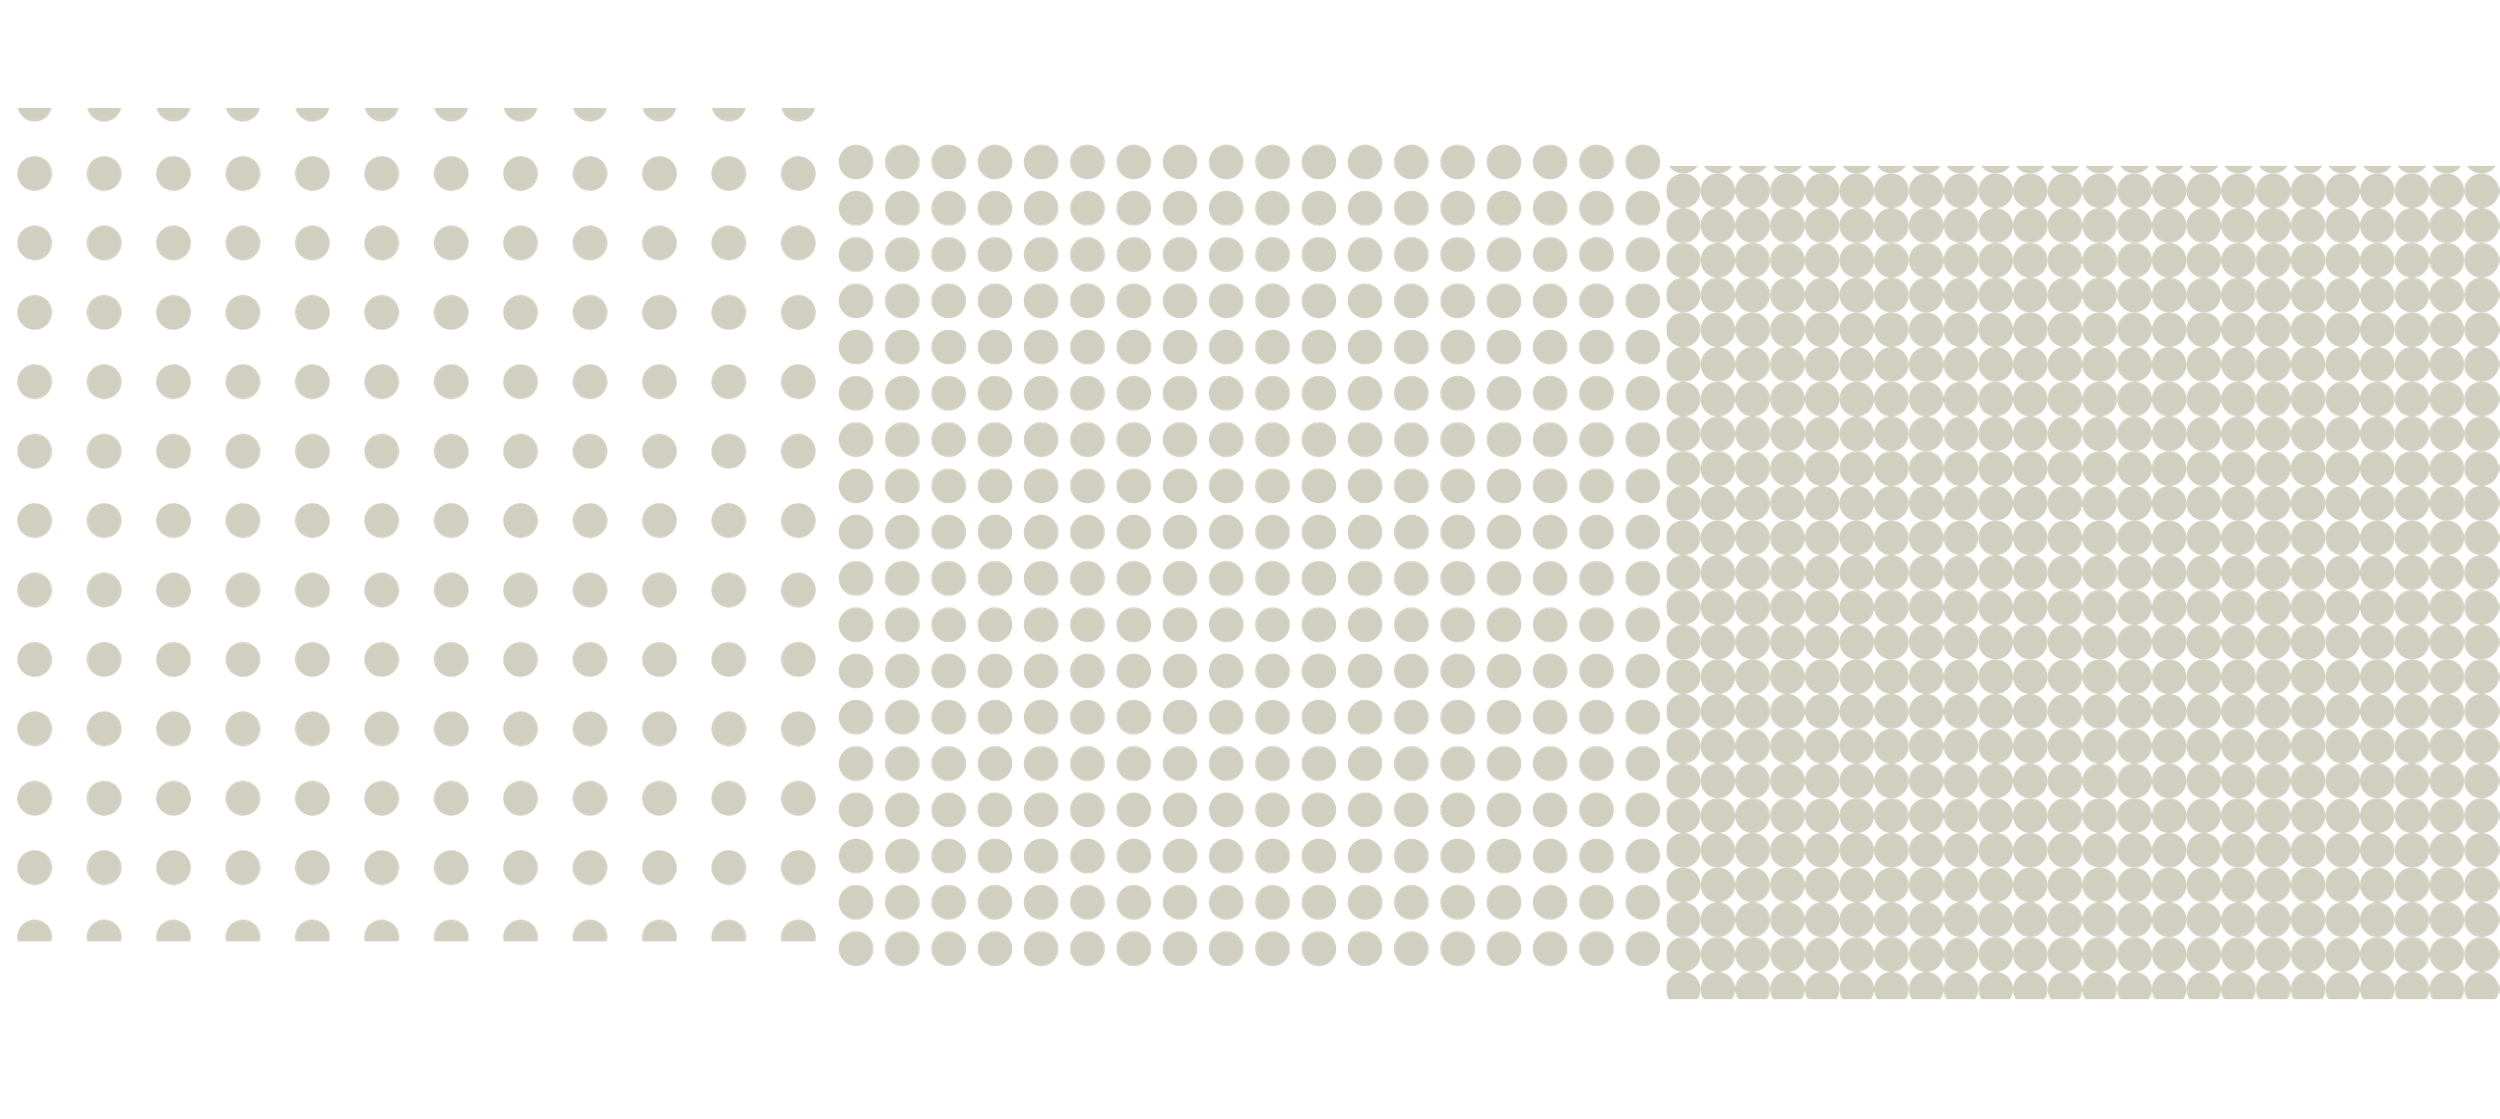
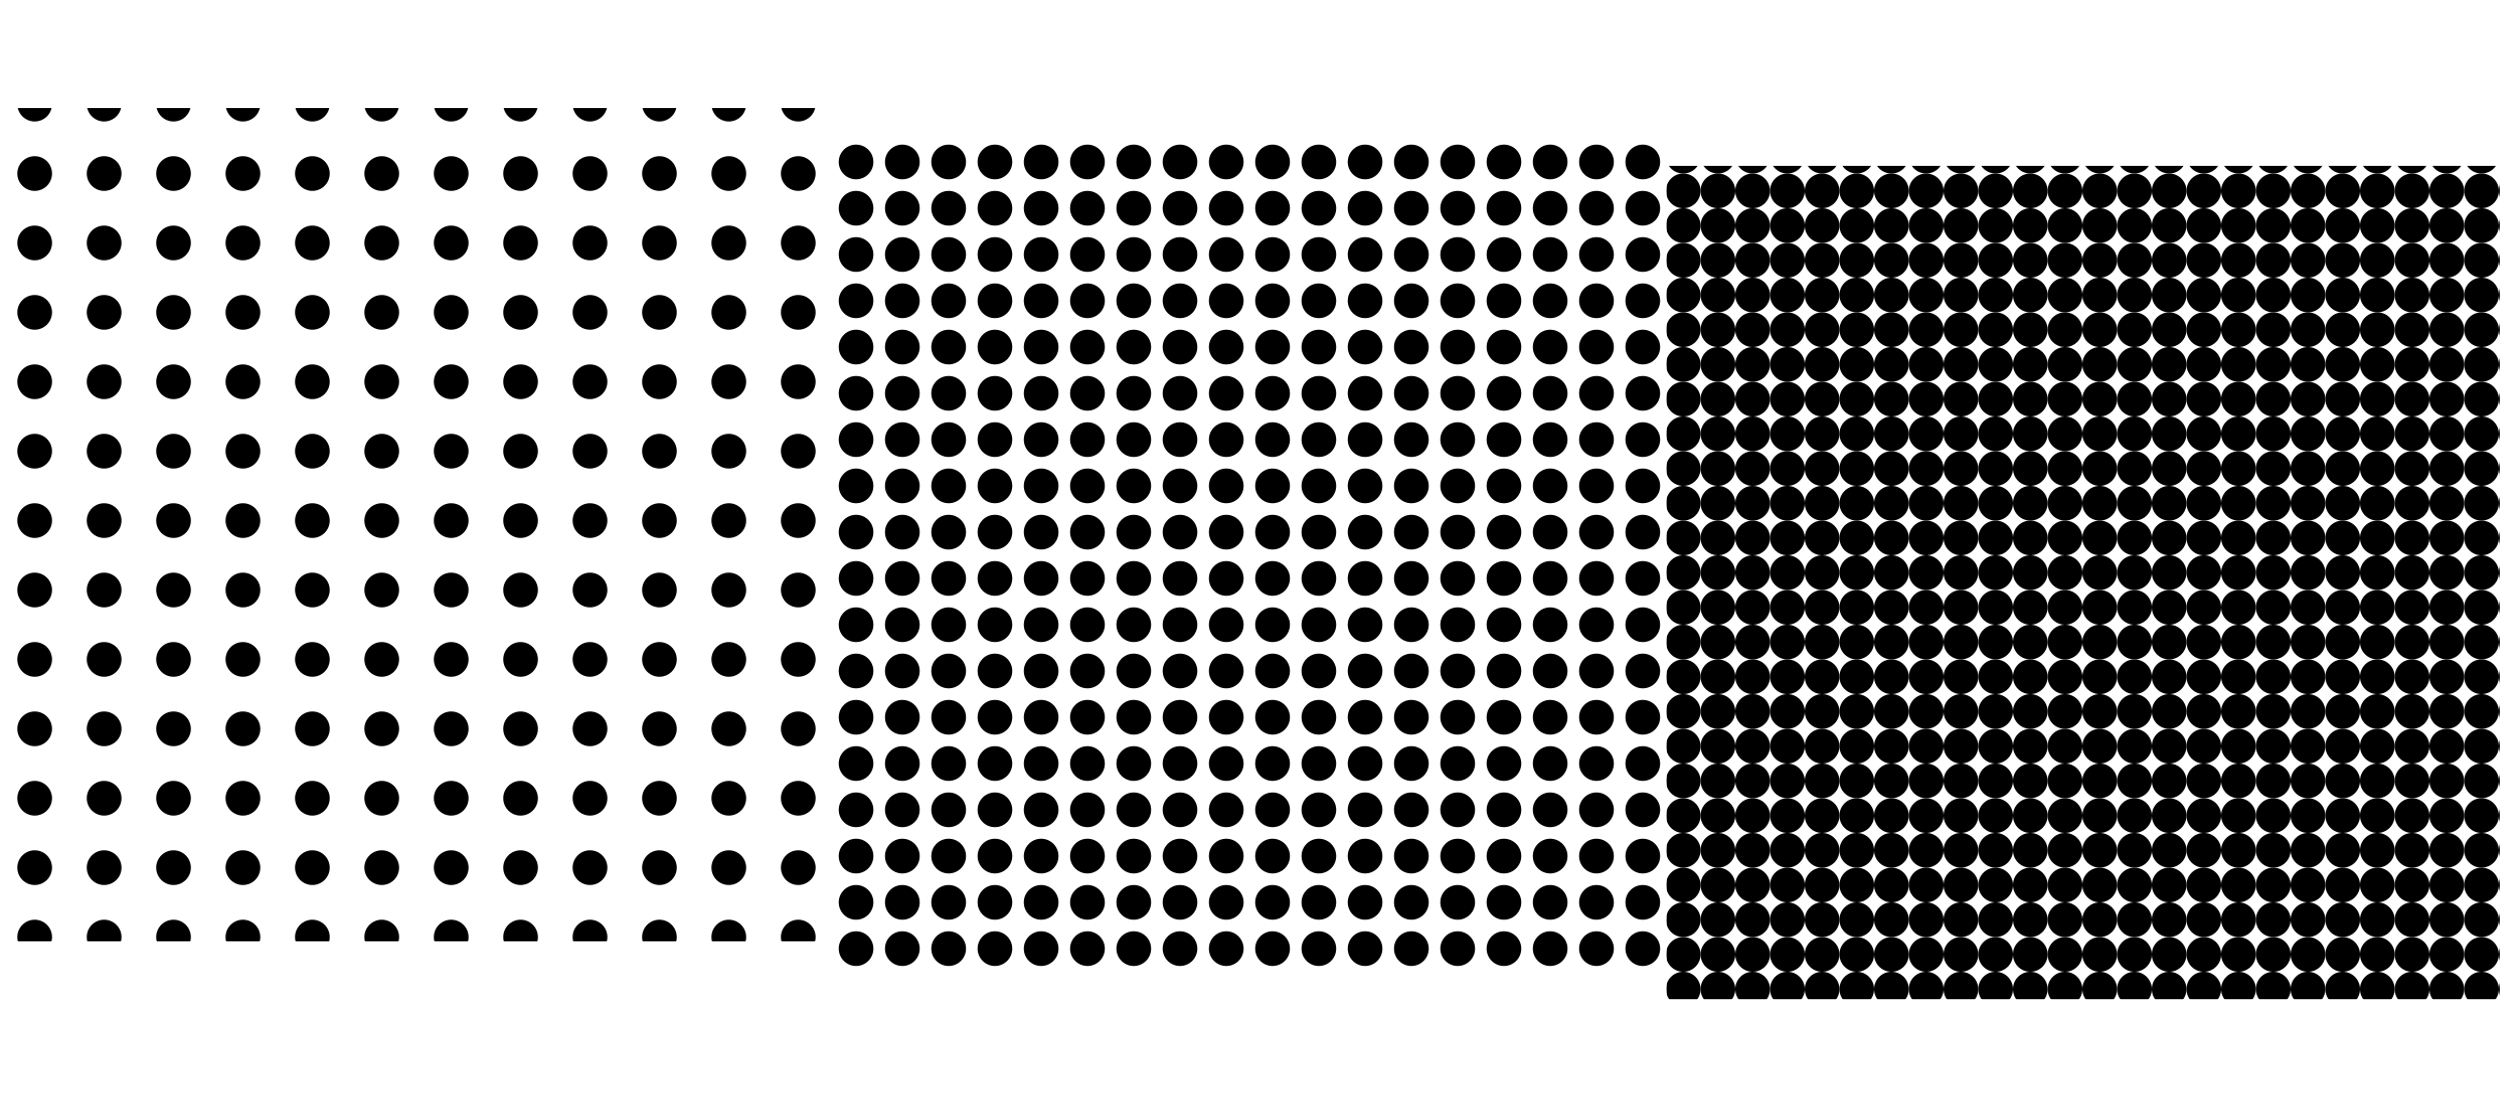
- <svg xmlns="http://www.w3.org/2000/svg" viewBox="0 0 216.1 96.71" style="color: #D1CFC0;">
+ <svg xmlns="http://www.w3.org/2000/svg" viewBox="0 0 216.1 96.71" style="color: #000000;">
  <defs>
    <pattern id="pattern-light" patternUnits="userSpaceOnUse" width="12" height="12">
      <circle cx="3" cy="3" r="1.5" fill="currentColor" />
      <circle cx="9" cy="3" r="1.5" fill="currentColor" />
      <circle cx="3" cy="9" r="1.5" fill="currentColor" />
      <circle cx="9" cy="9" r="1.5" fill="currentColor" />
    </pattern>
    <pattern id="pattern-medium" patternUnits="userSpaceOnUse" width="12" height="12">
      <circle cx="2" cy="2" r="1.5" fill="currentColor" />
      <circle cx="6" cy="2" r="1.5" fill="currentColor" />
      <circle cx="10" cy="2" r="1.5" fill="currentColor" />
      <circle cx="2" cy="6" r="1.5" fill="currentColor" />
      <circle cx="6" cy="6" r="1.5" fill="currentColor" />
      <circle cx="10" cy="6" r="1.5" fill="currentColor" />
      <circle cx="2" cy="10" r="1.5" fill="currentColor" />
      <circle cx="6" cy="10" r="1.5" fill="currentColor" />
      <circle cx="10" cy="10" r="1.5" fill="currentColor" />
    </pattern>
    <pattern id="pattern-dark" patternUnits="userSpaceOnUse" width="12" height="12">
      <circle cx="1.5" cy="1.5" r="1.5" fill="currentColor" />
      <circle cx="4.5" cy="1.5" r="1.5" fill="currentColor" />
      <circle cx="7.5" cy="1.5" r="1.5" fill="currentColor" />
      <circle cx="10.5" cy="1.5" r="1.5" fill="currentColor" />
      <circle cx="1.5" cy="4.5" r="1.5" fill="currentColor" />
      <circle cx="4.5" cy="4.5" r="1.5" fill="currentColor" />
      <circle cx="7.5" cy="4.5" r="1.5" fill="currentColor" />
      <circle cx="10.5" cy="4.5" r="1.5" fill="currentColor" />
      <circle cx="1.5" cy="7.5" r="1.5" fill="currentColor" />
      <circle cx="4.5" cy="7.5" r="1.5" fill="currentColor" />
      <circle cx="7.5" cy="7.5" r="1.5" fill="currentColor" />
      <circle cx="10.5" cy="7.5" r="1.5" fill="currentColor" />
      <circle cx="1.5" cy="10.5" r="1.5" fill="currentColor" />
      <circle cx="4.5" cy="10.5" r="1.5" fill="currentColor" />
      <circle cx="7.5" cy="10.5" r="1.5" fill="currentColor" />
      <circle cx="10.5" cy="10.5" r="1.5" fill="currentColor" />
    </pattern>
  </defs>
  <rect x="0" y="9.34" width="72.03" height="72.03" fill="url(#pattern-light)" />
  <rect x="72.03" y="12.34" width="72.03" height="72.03" fill="url(#pattern-medium)" />
  <rect x="144.06" y="14.34" width="72.03" height="72.03" fill="url(#pattern-dark)" />
</svg>
